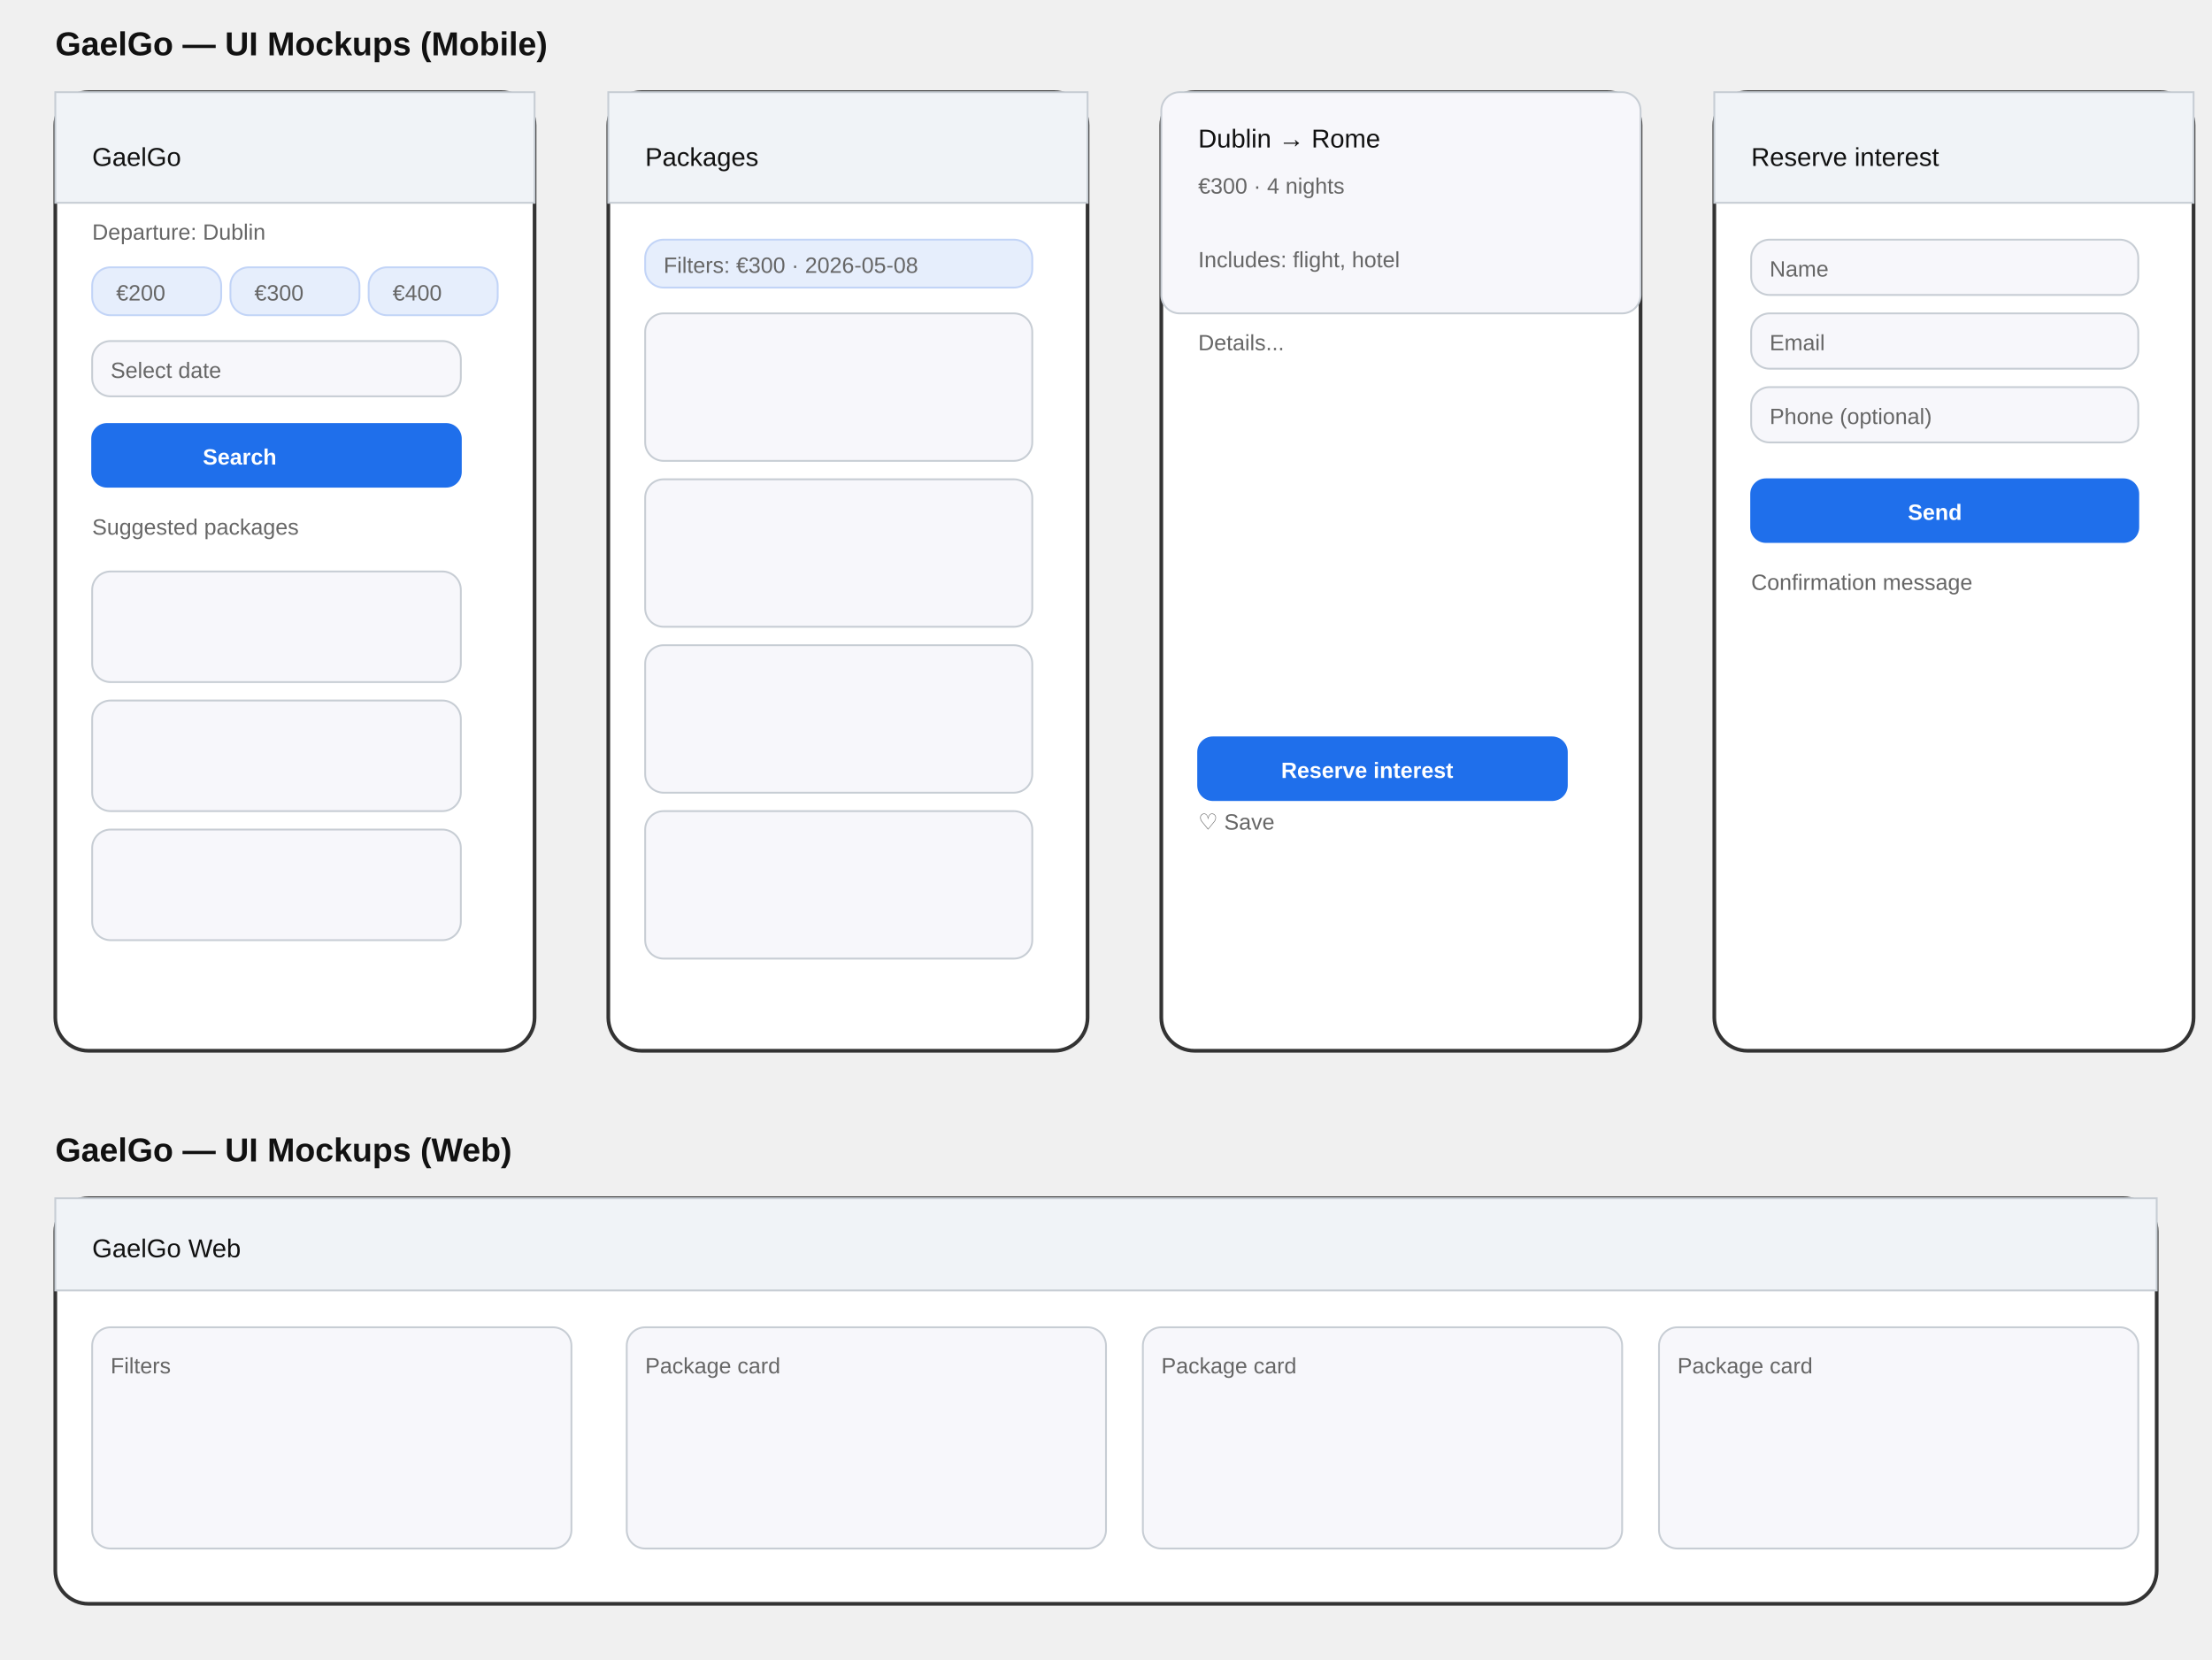
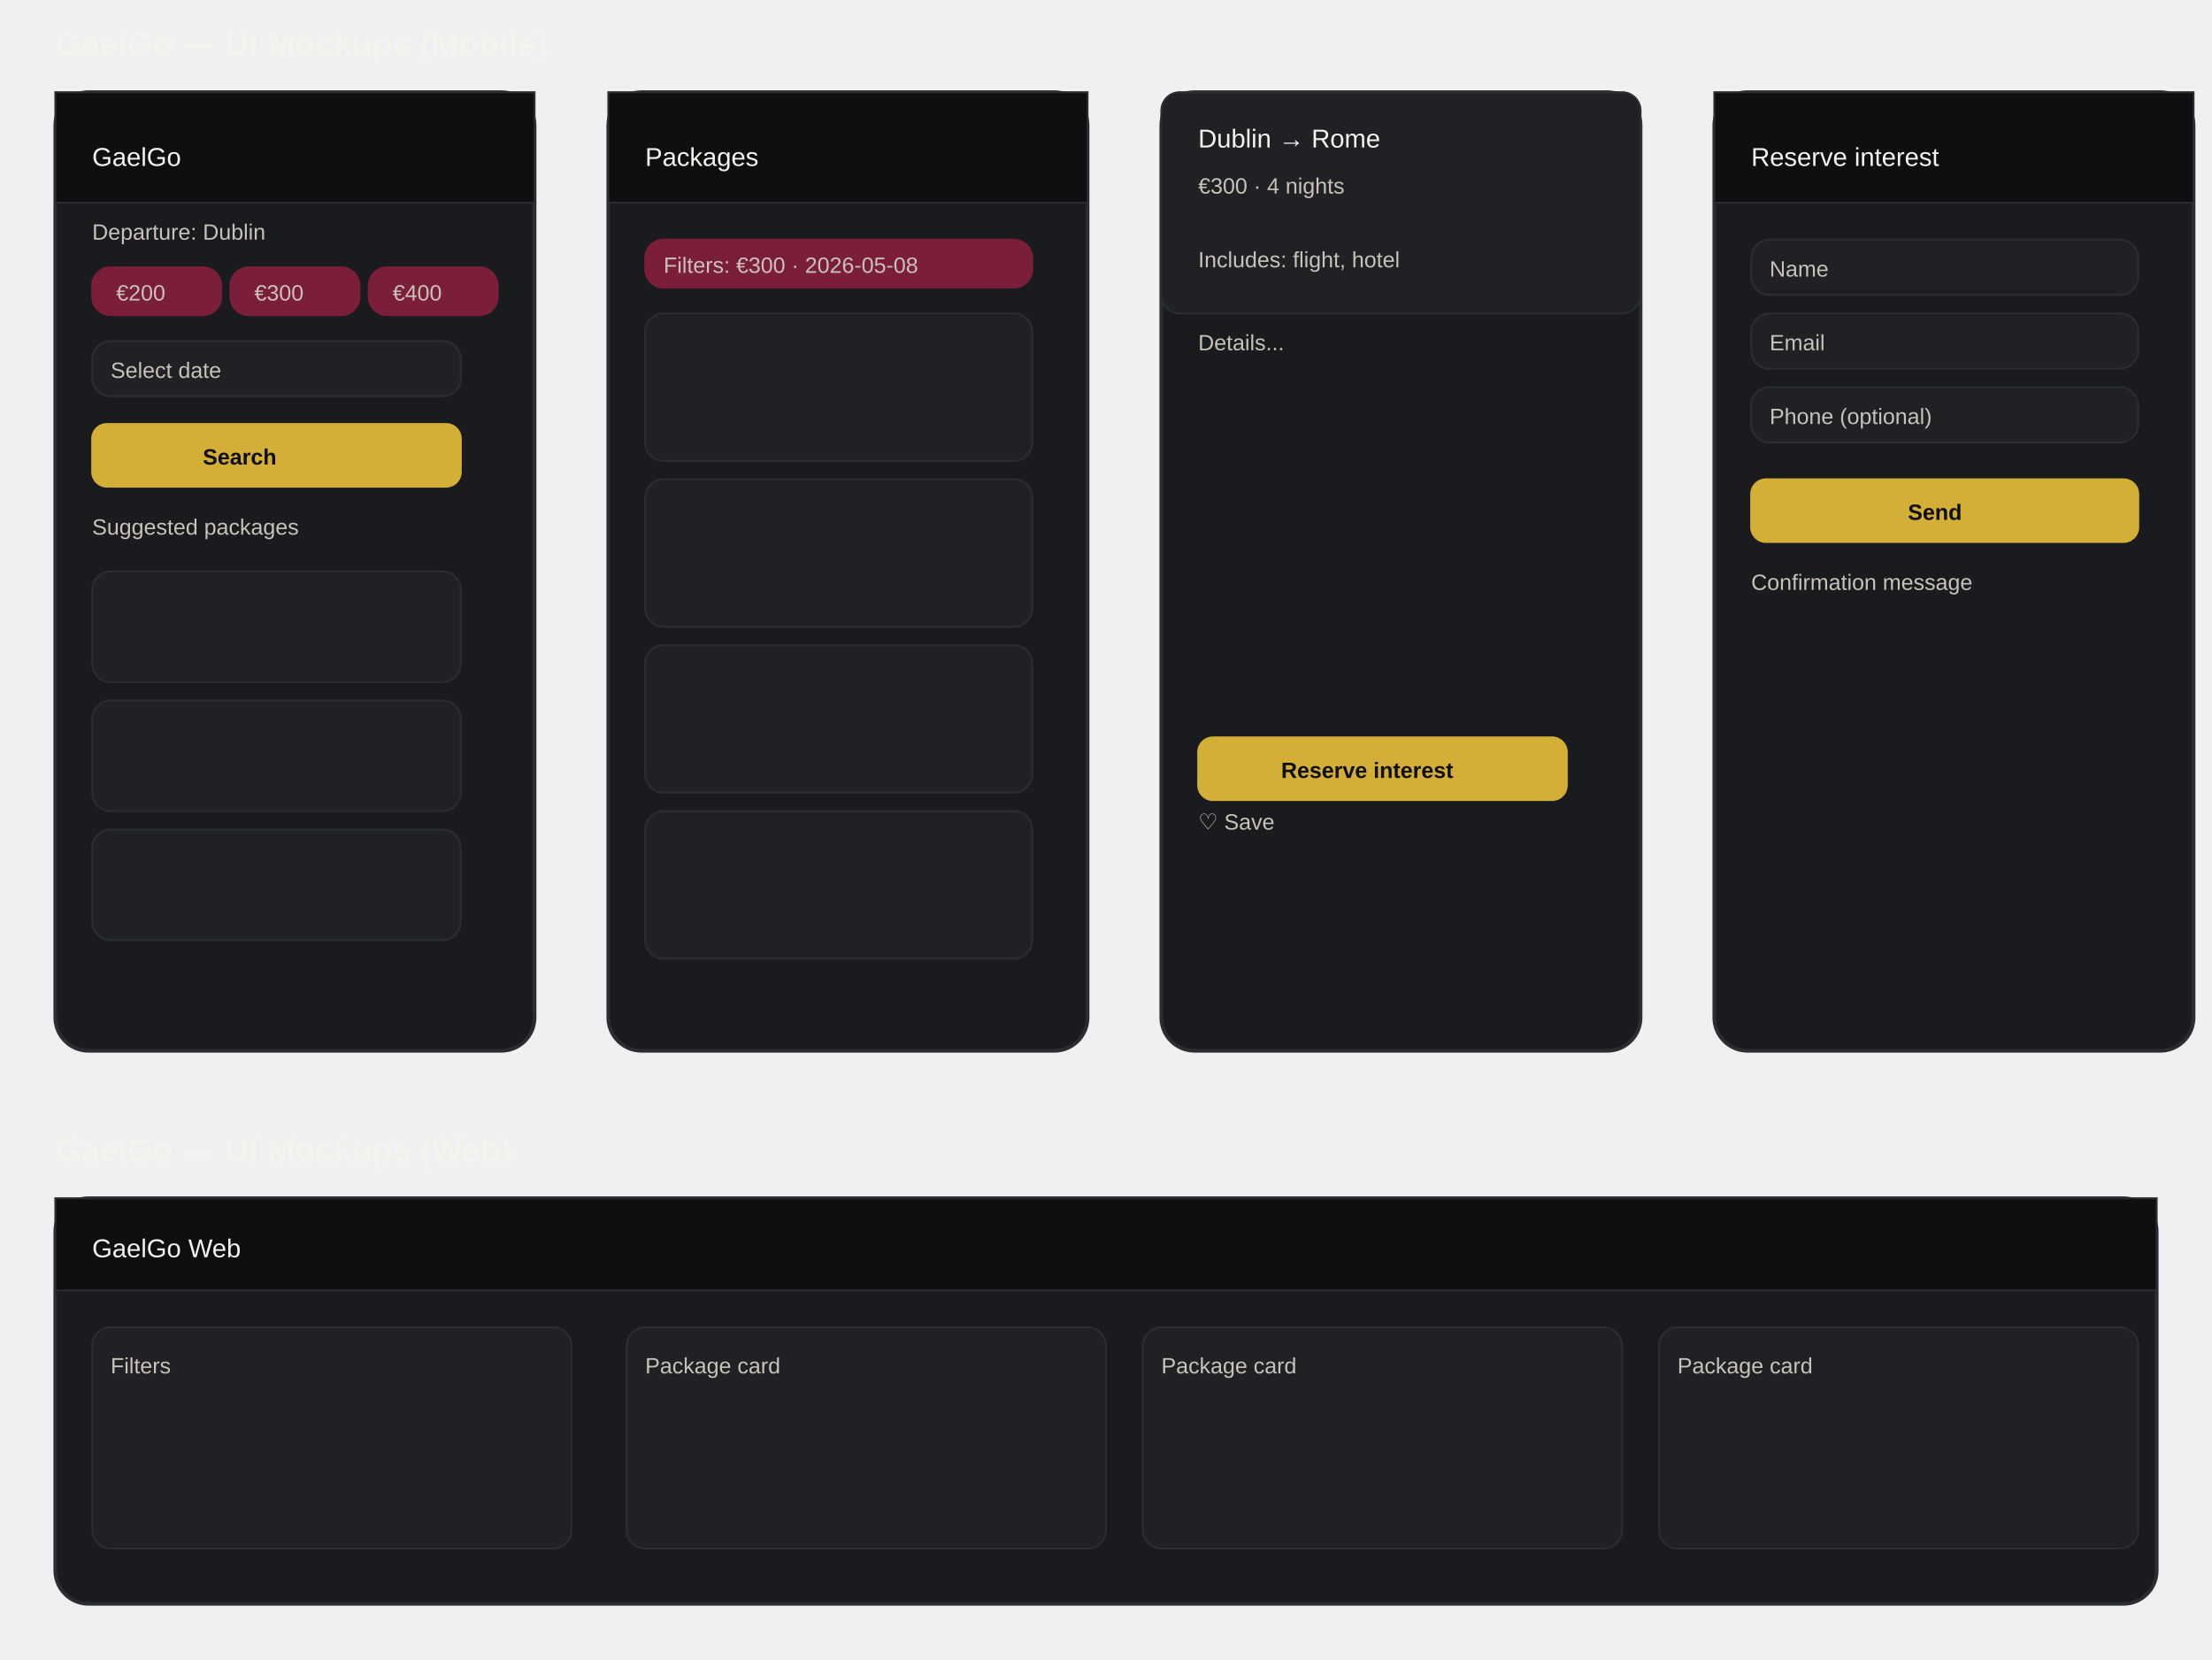
<svg xmlns="http://www.w3.org/2000/svg" width="1200" height="900" viewBox="0 0 1200 900">
  <style>
-     .screen{fill:#ffffff;stroke:#333;stroke-width:2;rx:18;ry:18}
-     .header{fill:#f0f3f7;stroke:#c7cdd4;stroke-width:1}
-     .card{fill:#f7f7fb;stroke:#c7cdd4;stroke-width:1;rx:10;ry:10}
-     .title{font:700 18px Arial;fill:#111}
-     .label{font:14px Arial;fill:#111}
-     .note{font:12px Arial;fill:#666}
-     .cta{fill:#1f6feb;stroke:#1f6feb;rx:8;ry:8}
-     .ctatxt{font:700 12px Arial;fill:#fff}
-     .chip{fill:#e6eefc;stroke:#c2d4f7;rx:10;ry:10}
+     .screen{fill:#1A1B1E;stroke:#2A2D33;stroke-width:2;rx:18;ry:18}
+     .header{fill:#0F0F10;stroke:#2A2D33;stroke-width:1}
+     .card{fill:#1F2125;stroke:#2A2D33;stroke-width:1;rx:10;ry:10}
+     .title{font:700 18px Arial;fill:#F5F3EE}
+     .label{font:14px Arial;fill:#F5F3EE}
+     .note{font:12px Arial;fill:#C9C2B8}
+     .cta{fill:#D4AF37;stroke:#D4AF37;rx:8;ry:8}
+     .ctatxt{font:700 12px Arial;fill:#0F0F10}
+     .chip{fill:#7B1E3A;stroke:#7B1E3A;rx:10;ry:10}
  </style>
  <text x="30" y="30" class="title">GaelGo — UI Mockups (Mobile)</text>
  <rect x="30" y="50" width="260" height="520" class="screen" />
  <rect x="30" y="50" width="260" height="60" class="header" />
  <text x="50" y="90" class="label">GaelGo</text>
  <text x="50" y="130" class="note">Departure: Dublin</text>
  <rect x="50" y="145" width="70" height="26" class="chip" />
  <text x="63" y="163" class="note">€200</text>
  <rect x="125" y="145" width="70" height="26" class="chip" />
  <text x="138" y="163" class="note">€300</text>
  <rect x="200" y="145" width="70" height="26" class="chip" />
  <text x="213" y="163" class="note">€400</text>
  <rect x="50" y="185" width="200" height="30" class="card" />
  <text x="60" y="205" class="note">Select date</text>
  <rect x="50" y="230" width="200" height="34" class="cta" />
  <text x="110" y="252" class="ctatxt">Search</text>
  <text x="50" y="290" class="note">Suggested packages</text>
  <rect x="50" y="310" width="200" height="60" class="card" />
  <rect x="50" y="380" width="200" height="60" class="card" />
  <rect x="50" y="450" width="200" height="60" class="card" />
  <rect x="330" y="50" width="260" height="520" class="screen" />
  <rect x="330" y="50" width="260" height="60" class="header" />
  <text x="350" y="90" class="label">Packages</text>
  <rect x="350" y="130" width="210" height="26" class="chip" />
  <text x="360" y="148" class="note">Filters: €300 · 2026‑05‑08</text>
  <rect x="350" y="170" width="210" height="80" class="card" />
  <rect x="350" y="260" width="210" height="80" class="card" />
  <rect x="350" y="350" width="210" height="80" class="card" />
  <rect x="350" y="440" width="210" height="80" class="card" />
  <rect x="630" y="50" width="260" height="520" class="screen" />
  <rect x="630" y="50" width="260" height="120" class="card" />
  <text x="650" y="80" class="label">Dublin → Rome</text>
  <text x="650" y="105" class="note">€300 · 4 nights</text>
  <text x="650" y="145" class="note">Includes: flight, hotel</text>
  <text x="650" y="190" class="note">Details...</text>
  <rect x="650" y="400" width="200" height="34" class="cta" />
  <text x="695" y="422" class="ctatxt">Reserve interest</text>
  <text x="650" y="450" class="note">♡ Save</text>
  <rect x="930" y="50" width="260" height="520" class="screen" />
  <rect x="930" y="50" width="260" height="60" class="header" />
  <text x="950" y="90" class="label">Reserve interest</text>
  <rect x="950" y="130" width="210" height="30" class="card" />
  <text x="960" y="150" class="note">Name</text>
  <rect x="950" y="170" width="210" height="30" class="card" />
  <text x="960" y="190" class="note">Email</text>
  <rect x="950" y="210" width="210" height="30" class="card" />
  <text x="960" y="230" class="note">Phone (optional)</text>
  <rect x="950" y="260" width="210" height="34" class="cta" />
  <text x="1035" y="282" class="ctatxt">Send</text>
  <text x="950" y="320" class="note">Confirmation message</text>
  <text x="30" y="630" class="title">GaelGo — UI Mockups (Web)</text>
  <rect x="30" y="650" width="1140" height="220" class="screen" />
  <rect x="30" y="650" width="1140" height="50" class="header" />
  <text x="50" y="682" class="label">GaelGo Web</text>
  <rect x="50" y="720" width="260" height="120" class="card" />
  <text x="60" y="745" class="note">Filters</text>
  <rect x="340" y="720" width="260" height="120" class="card" />
  <text x="350" y="745" class="note">Package card</text>
  <rect x="620" y="720" width="260" height="120" class="card" />
  <text x="630" y="745" class="note">Package card</text>
  <rect x="900" y="720" width="260" height="120" class="card" />
  <text x="910" y="745" class="note">Package card</text>
</svg>
